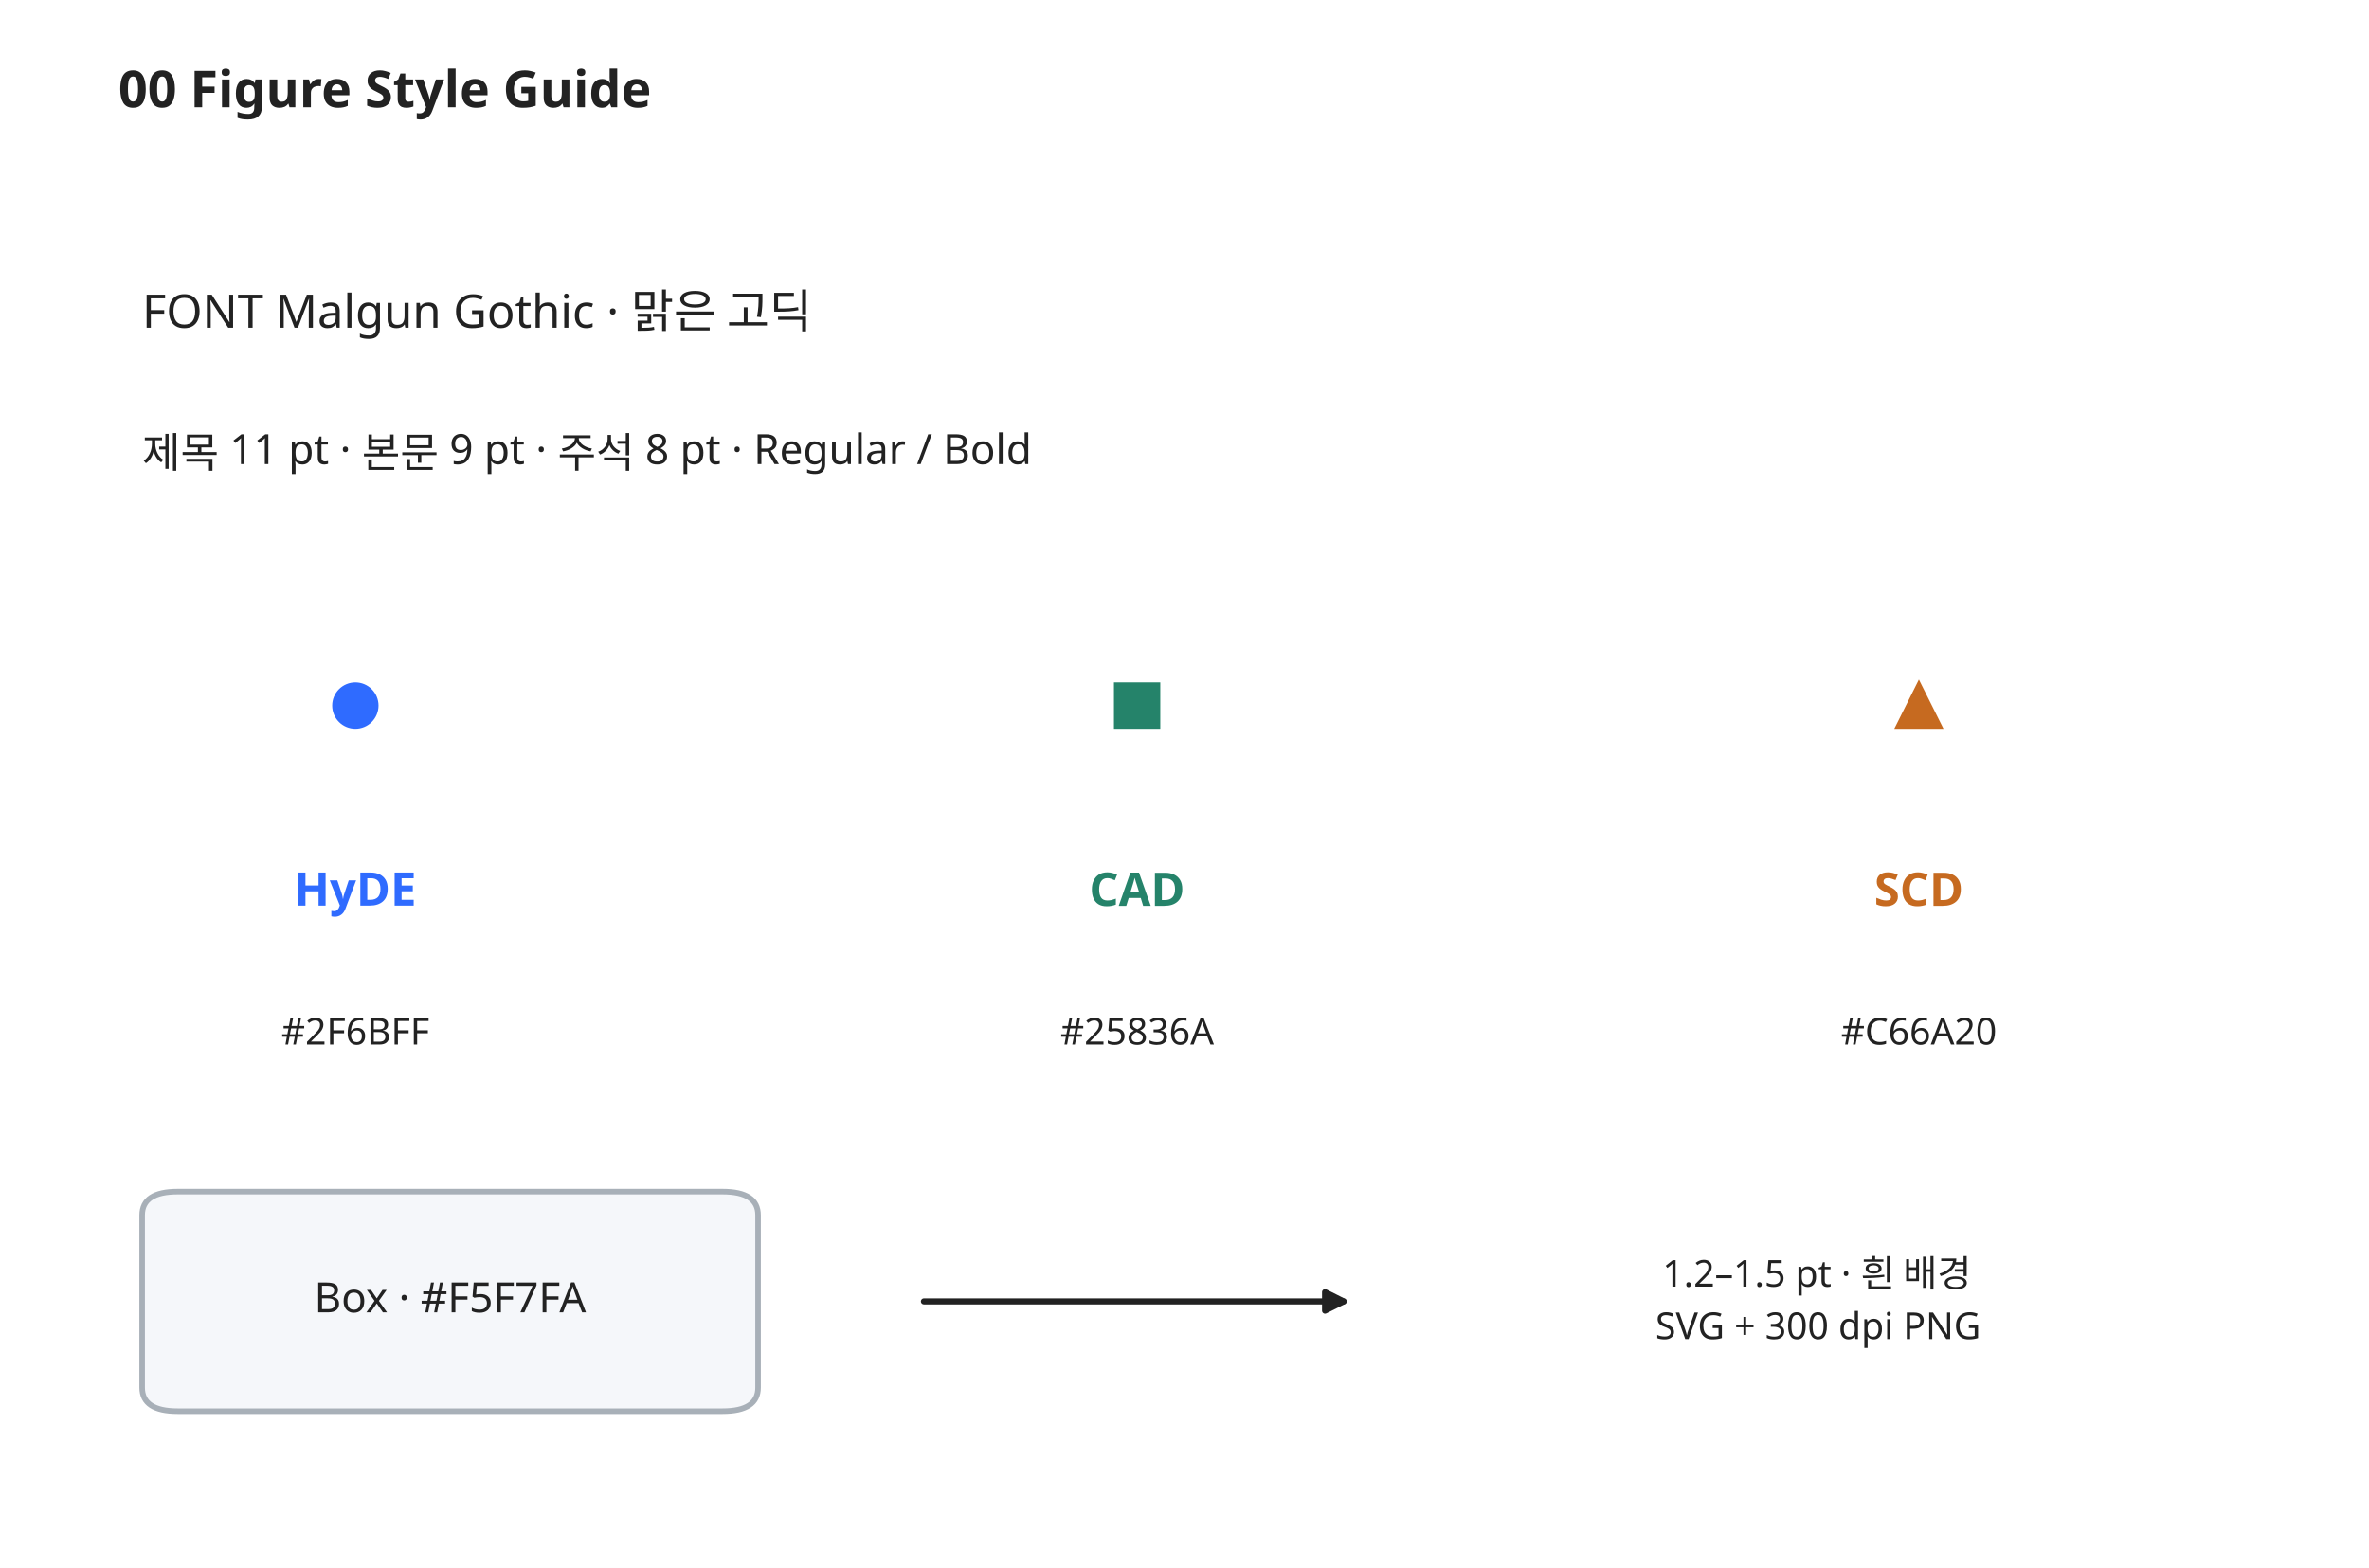
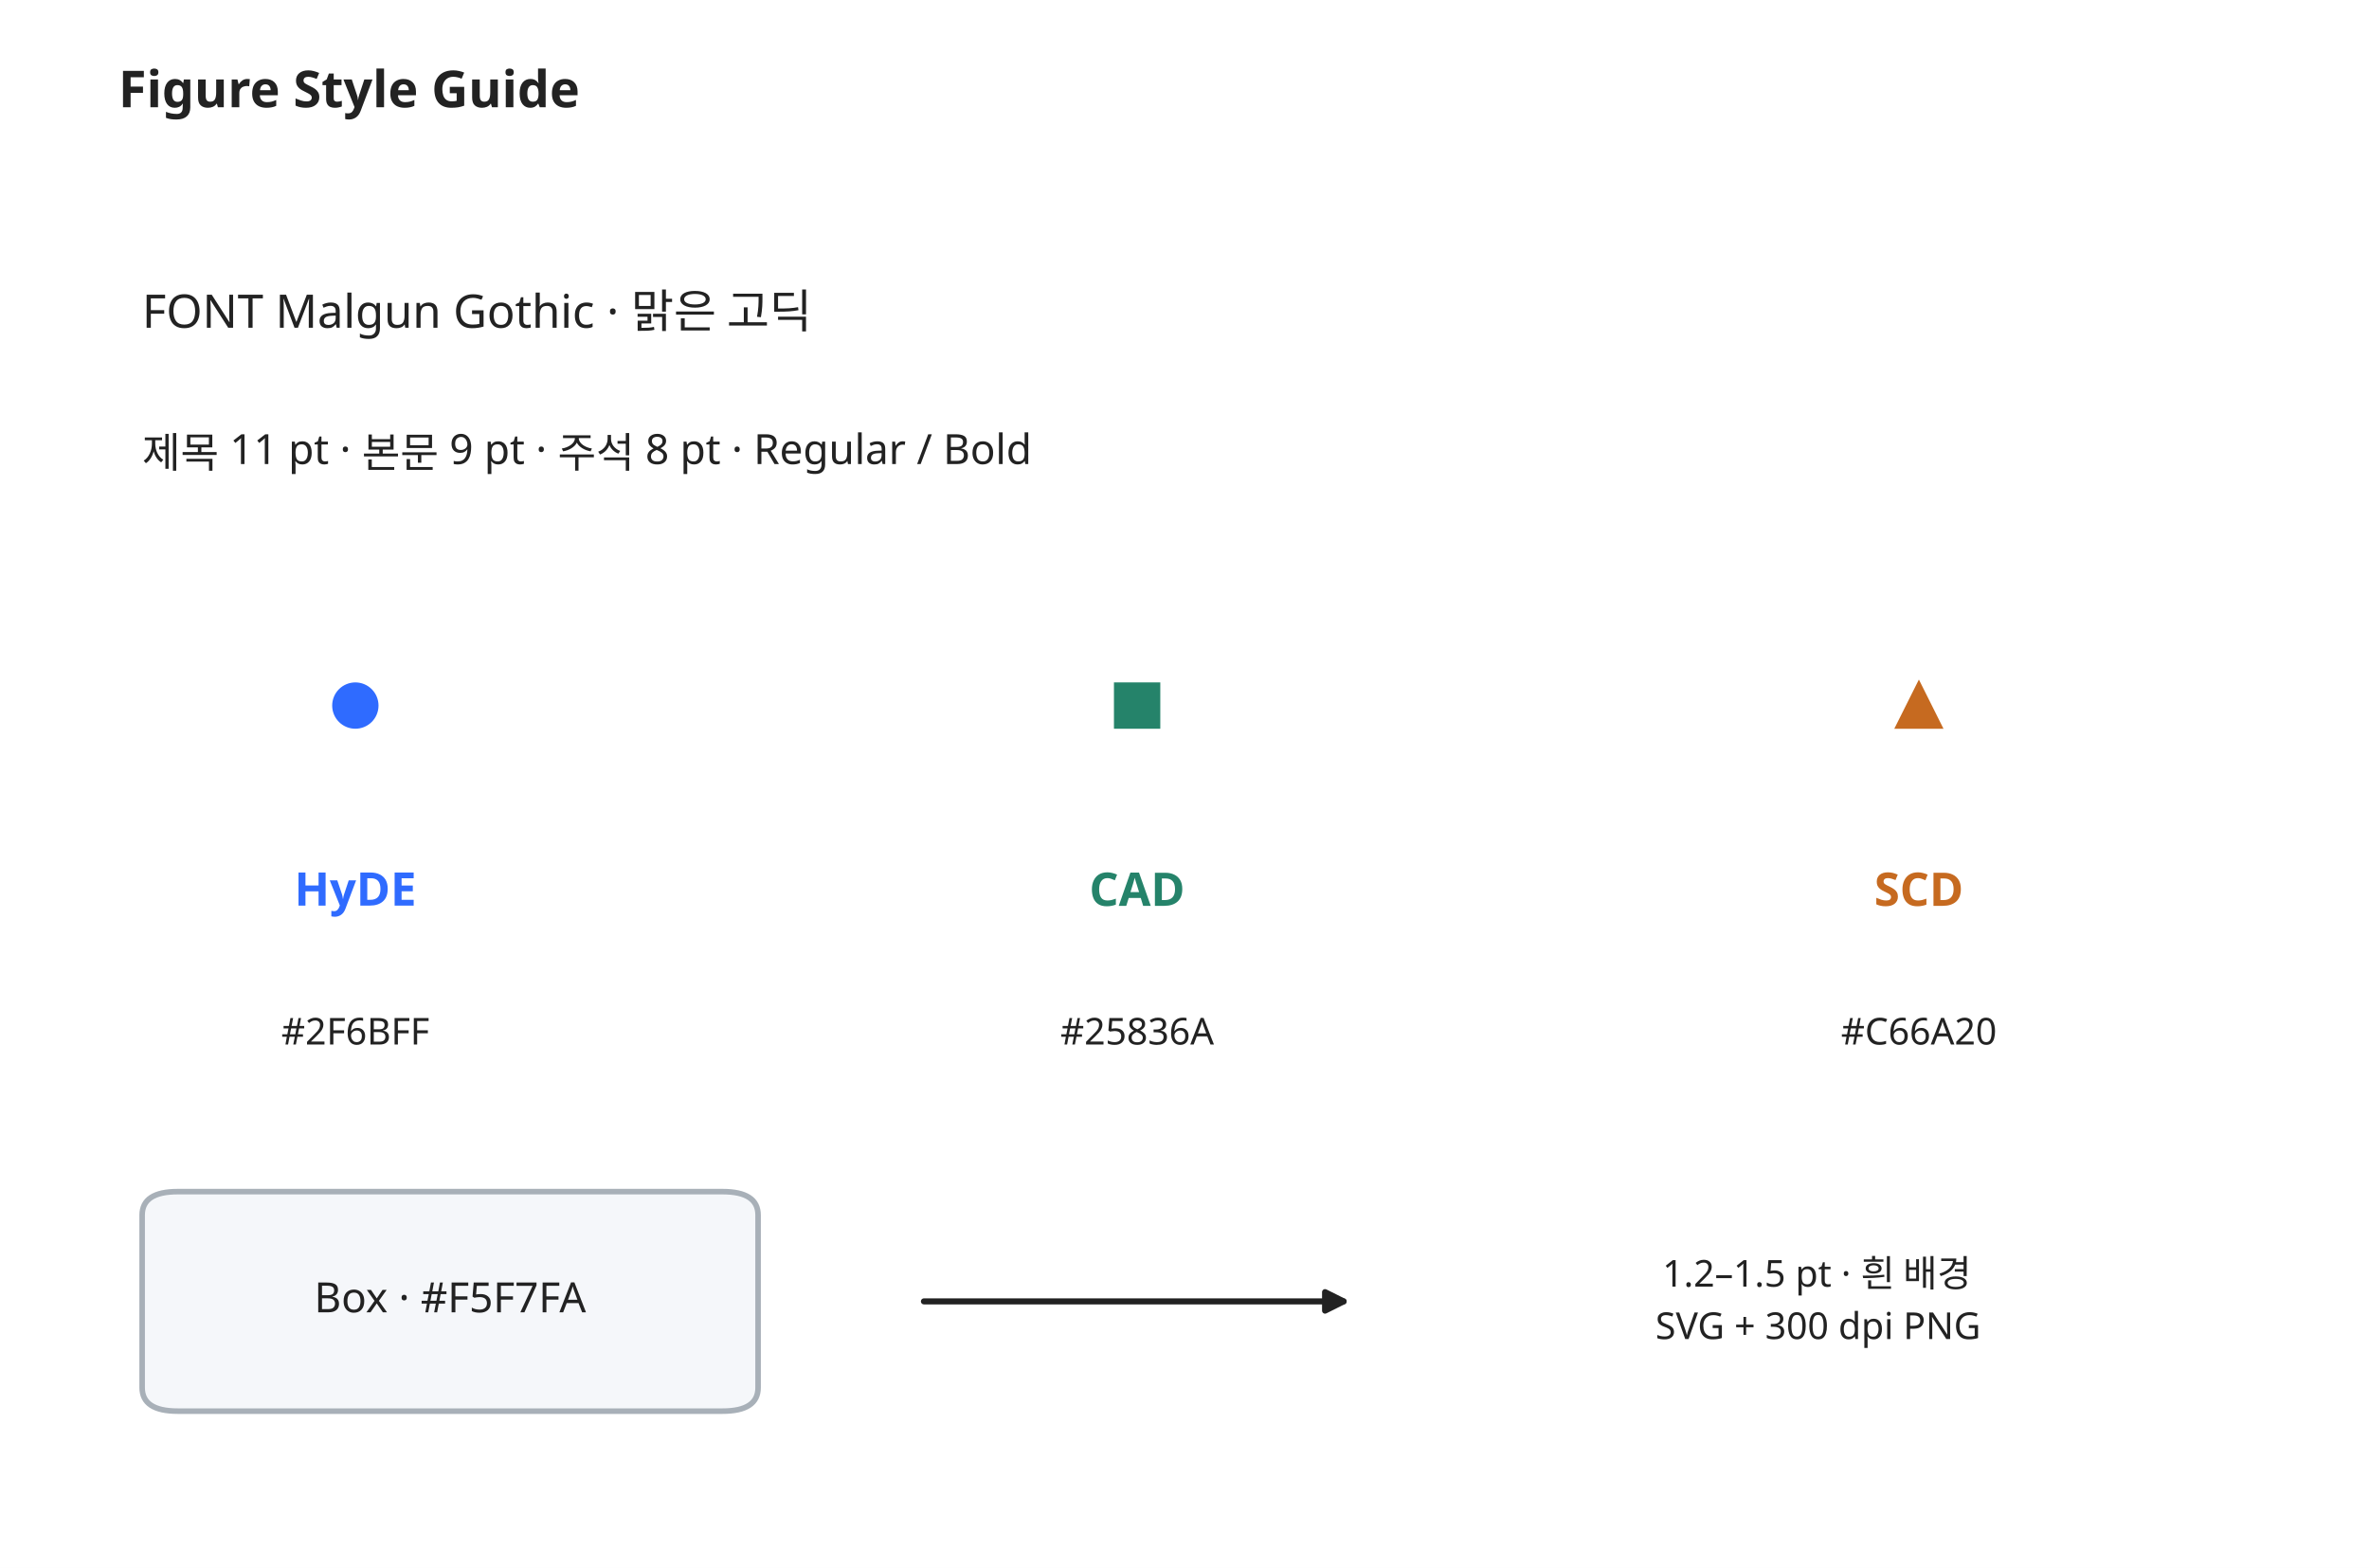
<svg xmlns="http://www.w3.org/2000/svg" xmlns:xlink="http://www.w3.org/1999/xlink" width="511.2pt" height="338.4pt" viewBox="0 0 511.2 338.4" version="1.1">
  <defs>
    <style type="text/css">*{stroke-linejoin: round; stroke-linecap: butt}</style>
  </defs>
  <g id="figure_1">
    <g id="patch_1">
      <path d="M 0 338.4 L 511.2 338.4 L 511.2 0 L 0 0 z " style="fill: #ffffff" />
    </g>
    <g id="axes_1">
      <g id="patch_2">
        <path d="M 38.34 304.56 L 155.916 304.56 Q 163.584 304.56 163.584 299.484 L 163.584 262.26 Q 163.584 257.184 155.916 257.184 L 38.34 257.184 Q 30.672 257.184 30.672 262.26 L 30.672 299.484 Q 30.672 304.56 38.34 304.56 z " clip-path="url(#p1c9f8dc28a)" style="fill: #f5f7fa; stroke: #a8b0b8; stroke-width: 1.2; stroke-linejoin: miter" />
      </g>
      <g id="patch_3">
        <path d="M 199.368 280.872 Q 245.376 280.872 289.931 280.872 " clip-path="url(#p1c9f8dc28a)" style="fill: none; stroke: #222222; stroke-width: 1.3; stroke-linecap: round" />
        <path d="M 285.931 278.872 L 289.931 280.872 L 285.931 282.872 z " clip-path="url(#p1c9f8dc28a)" style="fill: #222222; stroke: #222222; stroke-width: 1.3; stroke-linecap: round" />
      </g>
      <g id="line2d_1">
        <defs>
          <path id="m245390d90a" d="M 0 4.5 C 1.193 4.5 2.338 4.026 3.182 3.182 C 4.026 2.338 4.5 1.193 4.5 0 C 4.5 -1.193 4.026 -2.338 3.182 -3.182 C 2.338 -4.026 1.193 -4.5 0 -4.5 C -1.193 -4.5 -2.338 -4.026 -3.182 -3.182 C -4.026 -2.338 -4.5 -1.193 -4.5 0 C -4.5 1.193 -4.026 2.338 -3.182 3.182 C -2.338 4.026 -1.193 4.5 0 4.5 z " style="stroke: #2f6bff" />
        </defs>
        <g clip-path="url(#p1c9f8dc28a)">
          <use xlink:href="#m245390d90a" x="76.68" y="152.28" style="fill: #2f6bff; stroke: #2f6bff" />
        </g>
      </g>
      <g id="line2d_2">
        <defs>
          <path id="m3b7e1ec42d" d="M -4.5 4.5 L 4.5 4.5 L 4.5 -4.5 L -4.5 -4.5 z " style="stroke: #25836a; stroke-linejoin: miter" />
        </defs>
        <g clip-path="url(#p1c9f8dc28a)">
          <use xlink:href="#m3b7e1ec42d" x="245.376" y="152.28" style="fill: #25836a; stroke: #25836a; stroke-linejoin: miter" />
        </g>
      </g>
      <g id="line2d_3">
        <defs>
          <path id="m1065a952eb" d="M 0 -4.5 L -4.5 4.5 L 4.5 4.5 z " style="stroke: #c66a20; stroke-linejoin: miter" />
        </defs>
        <g clip-path="url(#p1c9f8dc28a)">
          <use xlink:href="#m1065a952eb" x="414.072" y="152.28" style="fill: #c66a20; stroke: #c66a20; stroke-linejoin: miter" />
        </g>
      </g>
      <g id="text_1">
-         <text style="font-weight: 700; font-size: 11px; font-family: 'Malgun Gothic'; text-anchor: start; fill: #222222" x="25.56" y="23.153" transform="rotate(-0 25.56 23.15283)">00  Figure Style Guide</text>
+         <text style="font-weight: 700; font-size: 11px; font-family: 'Malgun Gothic'; text-anchor: start; fill: #222222" x="25.56" y="23.153" transform="rotate(-0 25.56 23.15283)">Figure Style Guide</text>
      </g>
      <g id="text_2">
        <text style="font-size: 10px; font-family: 'Malgun Gothic'; text-anchor: start; fill: #222222" x="30.672" y="70.742" transform="rotate(-0 30.672 70.74172)">FONT  Malgun Gothic · 맑은 고딕</text>
      </g>
      <g id="text_3">
        <text style="font-size: 9px; font-family: 'Malgun Gothic'; text-anchor: start; fill: #222222" x="30.672" y="100.892" transform="rotate(-0 30.672 100.8915)">제목 11 pt · 본문 9 pt · 주석 8 pt · Regular / Bold</text>
      </g>
      <g id="text_4">
        <text style="font-weight: 700; font-size: 10px; font-family: 'Malgun Gothic'; text-anchor: middle; fill: #2f6bff" x="76.68" y="195.454" transform="rotate(-0 76.68 195.4536)">HyDE</text>
      </g>
      <g id="text_5">
        <text style="font-size: 8px; font-family: 'Malgun Gothic'; text-anchor: middle; fill: #222222" x="76.68" y="225.435" transform="rotate(-0 76.68 225.4352)">#2F6BFF</text>
      </g>
      <g id="text_6">
        <text style="font-weight: 700; font-size: 10px; font-family: 'Malgun Gothic'; text-anchor: middle; fill: #25836a" x="245.376" y="195.502" transform="rotate(-0 245.376 195.5021)">CAD</text>
      </g>
      <g id="text_7">
        <text style="font-size: 8px; font-family: 'Malgun Gothic'; text-anchor: middle; fill: #222222" x="245.376" y="225.435" transform="rotate(-0 245.376 225.4352)">#25836A</text>
      </g>
      <g id="text_8">
        <text style="font-weight: 700; font-size: 10px; font-family: 'Malgun Gothic'; text-anchor: middle; fill: #c66a20" x="414.072" y="195.502" transform="rotate(-0 414.072 195.5021)">SCD</text>
      </g>
      <g id="text_9">
        <text style="font-size: 8px; font-family: 'Malgun Gothic'; text-anchor: middle; fill: #222222" x="414.072" y="225.435" transform="rotate(-0 414.072 225.4352)">#C66A20</text>
      </g>
      <g id="text_10">
        <text style="font-size: 9px; font-family: 'Malgun Gothic'; text-anchor: middle; fill: #222222" x="97.128" y="283.225" transform="rotate(-0 97.128 283.2247)">Box · #F5F7FA</text>
      </g>
      <g id="text_11">
        <text style="font-size: 8px; font-family: 'Malgun Gothic'; fill: #222222" transform="translate(358.7278 277.6898)">1.2–1.5 pt · 흰 배경</text>
        <text style="font-size: 8px; font-family: 'Malgun Gothic'; fill: #222222" transform="translate(357.2159 288.9954)">SVG + 300 dpi PNG</text>
      </g>
    </g>
  </g>
  <defs>
    <clipPath id="p1c9f8dc28a">
      <rect x="0" y="0" width="511.2" height="338.4" />
    </clipPath>
  </defs>
</svg>
